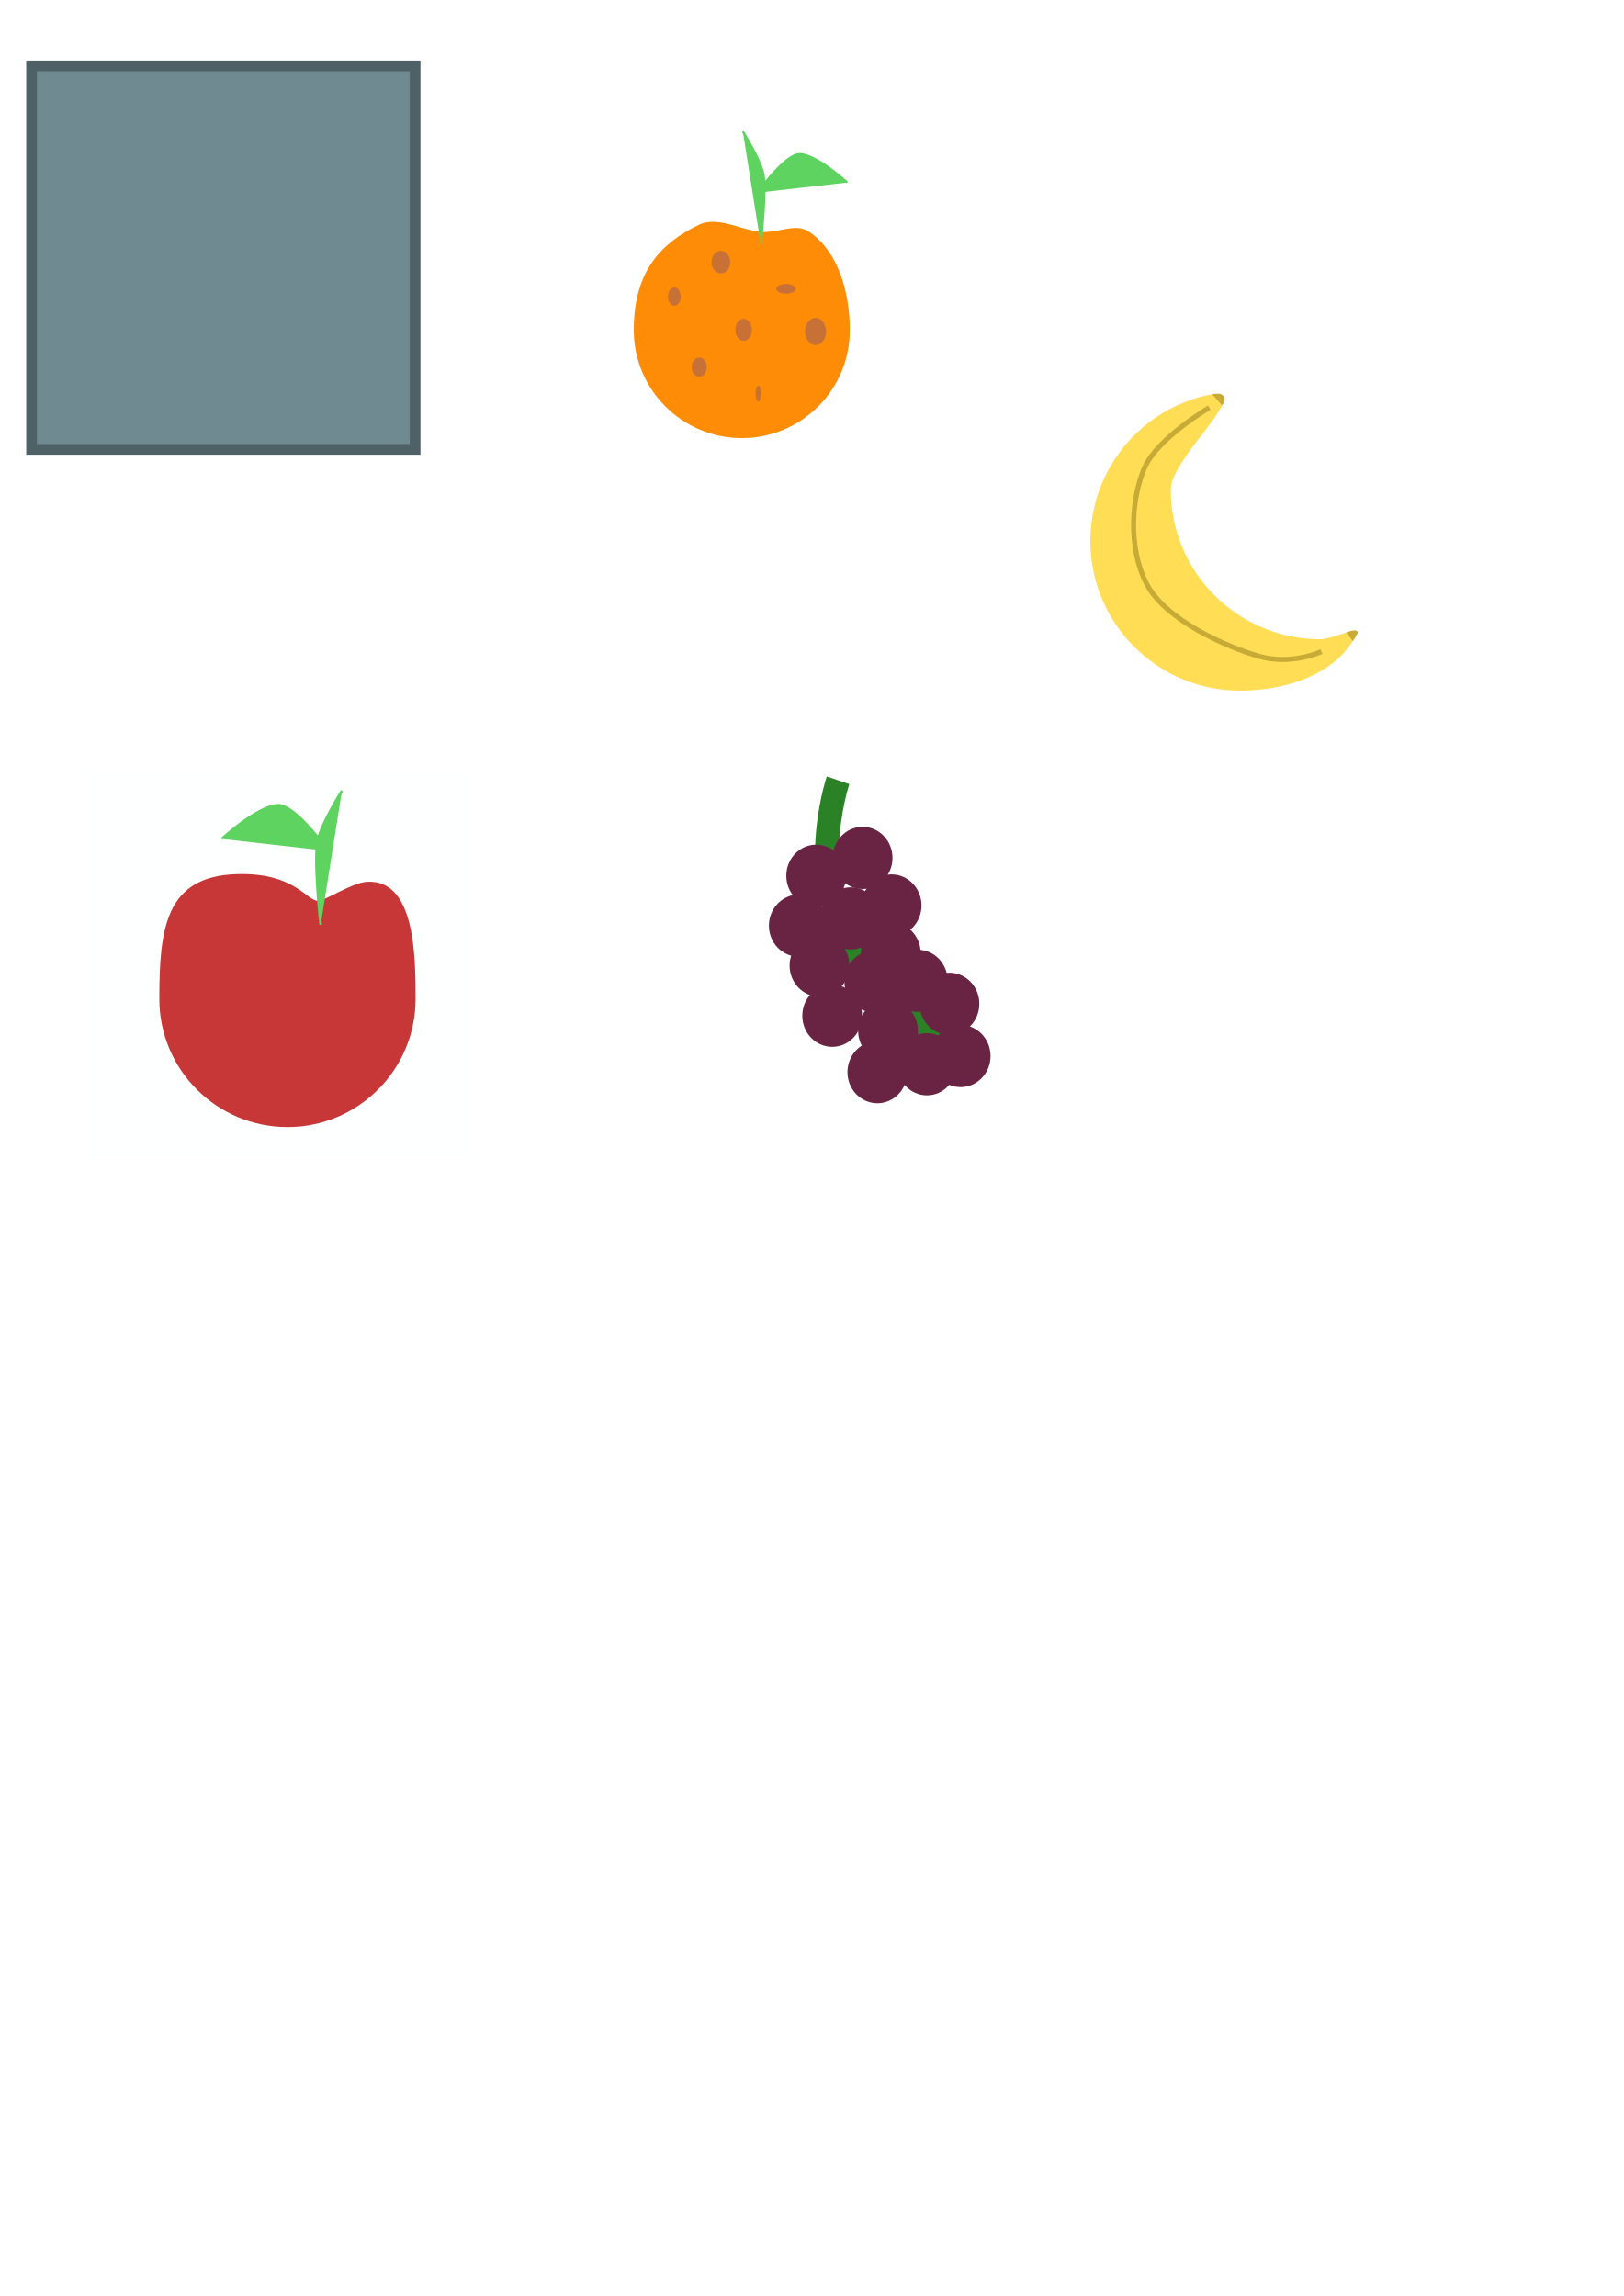
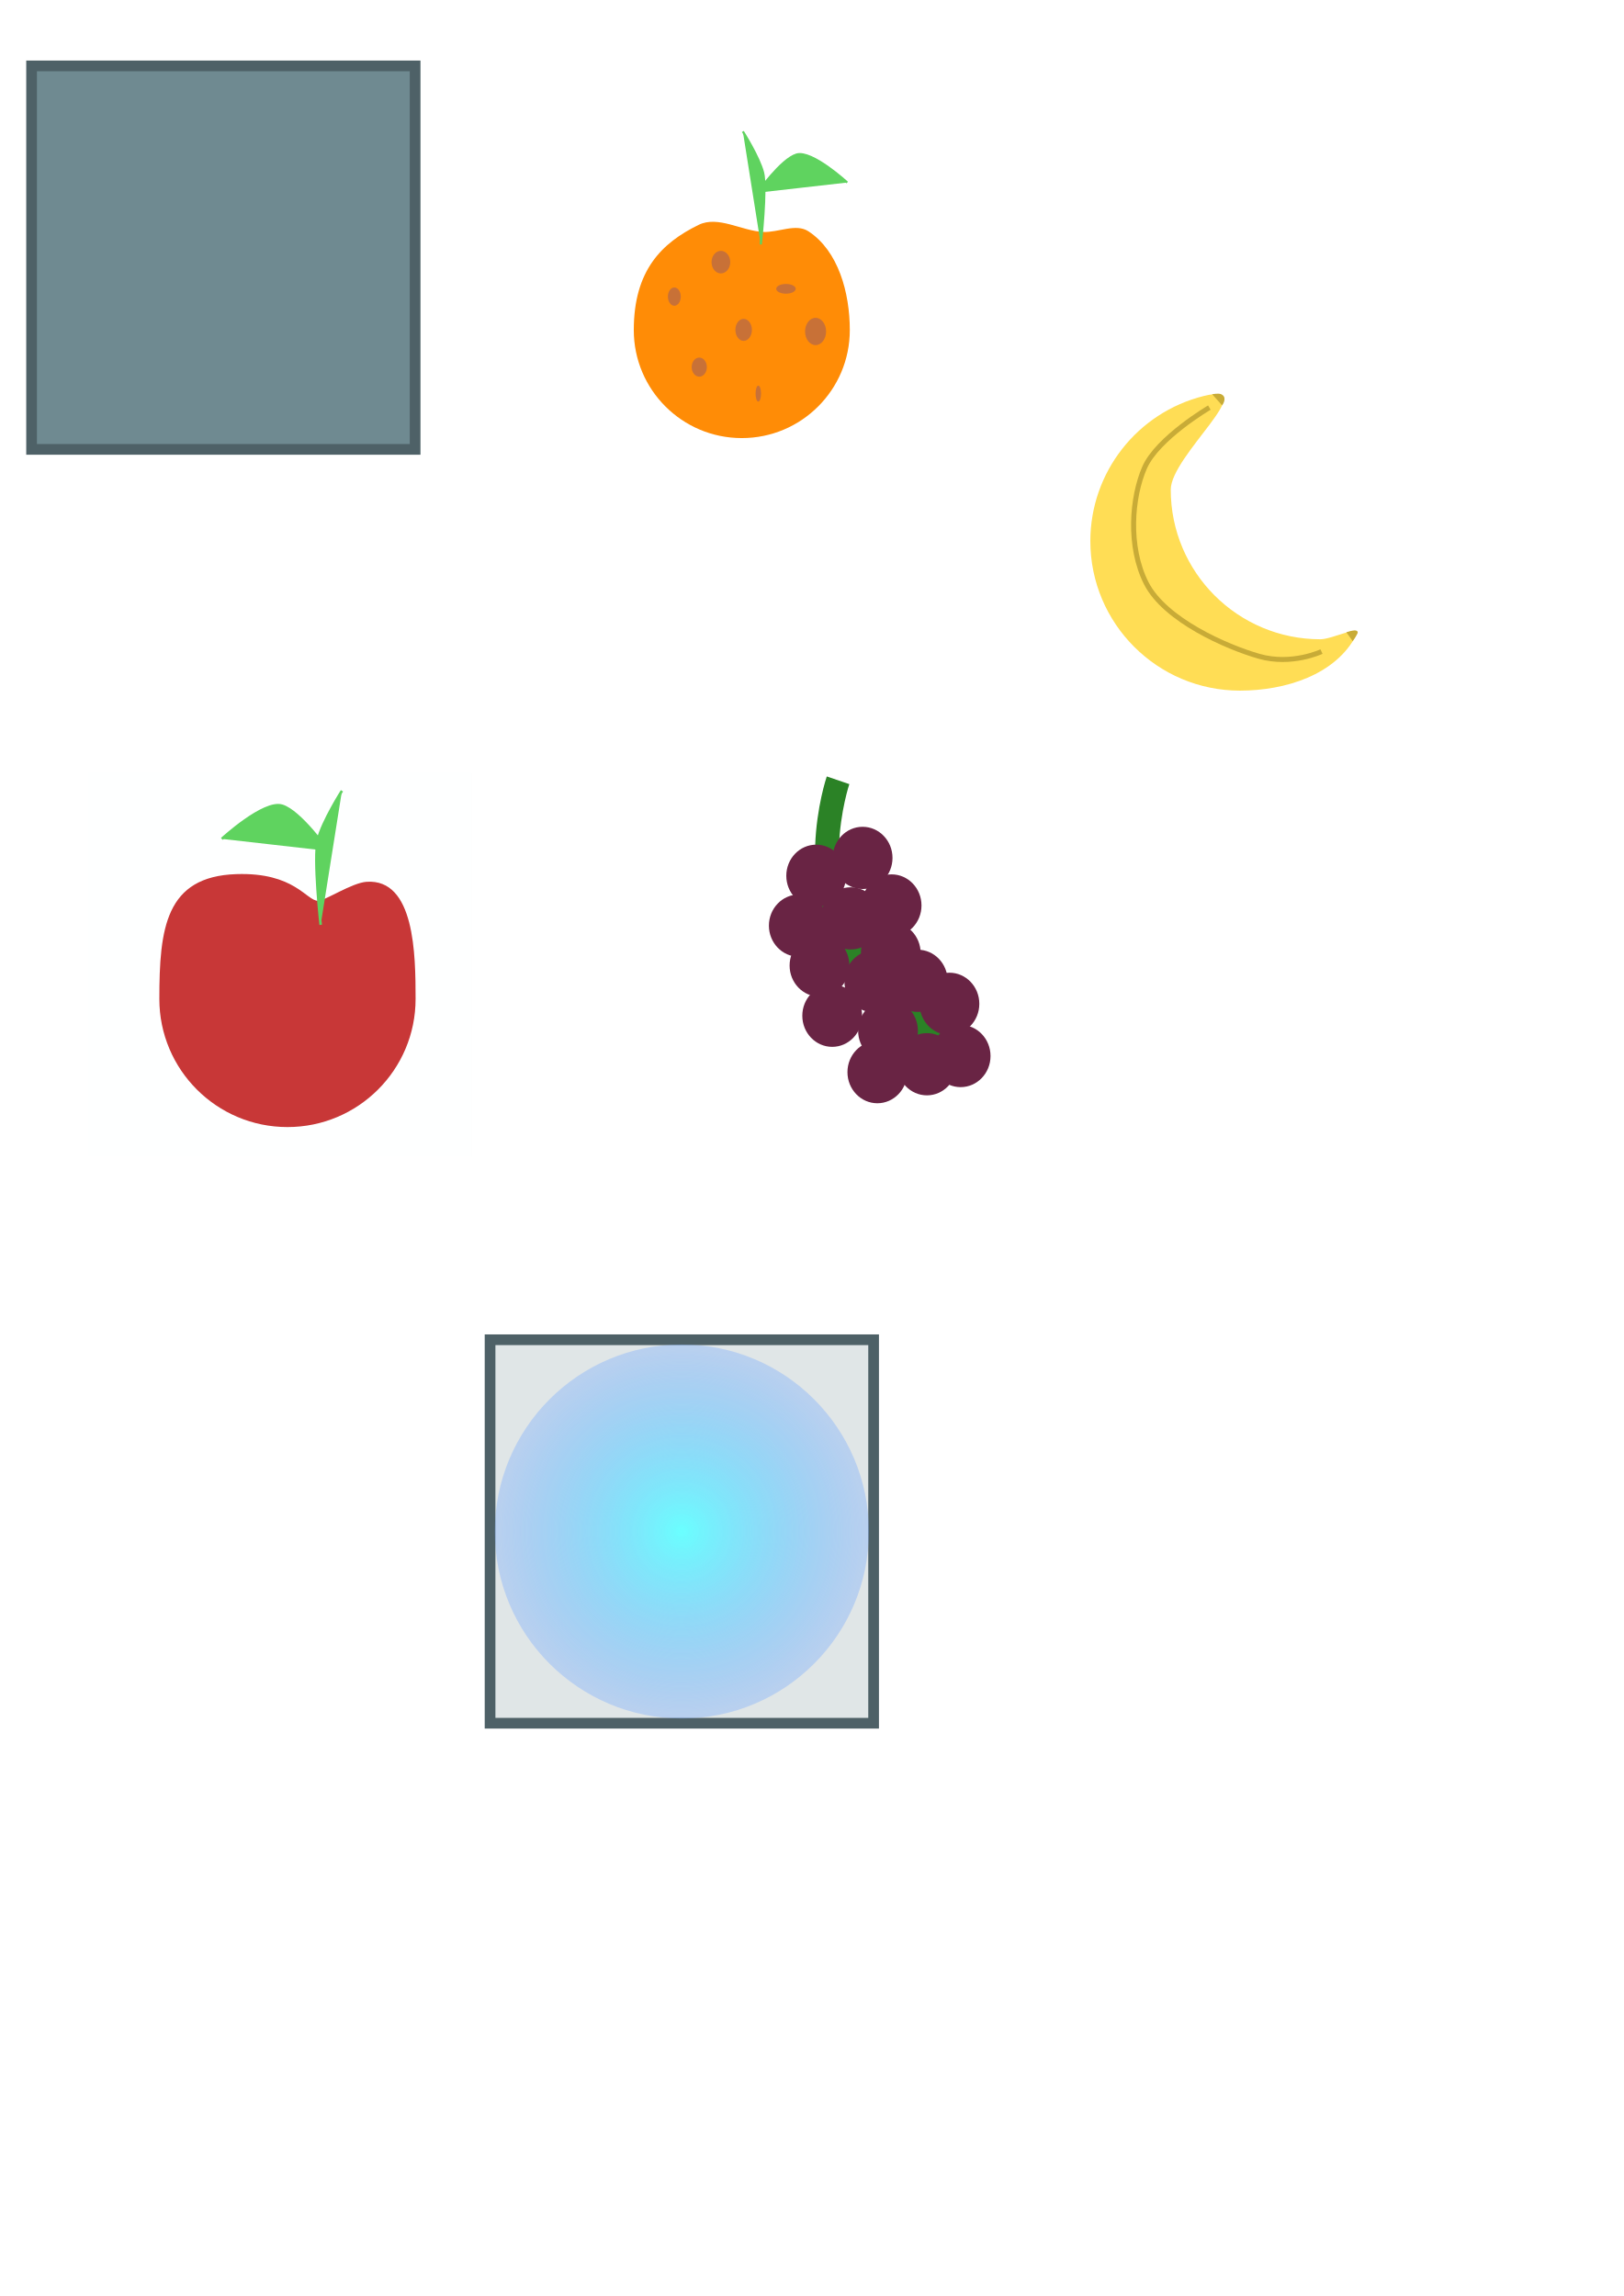
- <svg xmlns="http://www.w3.org/2000/svg" width="210mm" height="297mm" viewBox="0 0 744.094 1052.362" id="svg2" version="1.1">
-   <defs id="defs4" />
+ <svg xmlns="http://www.w3.org/2000/svg" xmlns:xlink="http://www.w3.org/1999/xlink" width="210mm" height="297mm" viewBox="0 0 744.094 1052.362" id="svg2" version="1.1">
+   <defs id="defs4">
+     <linearGradient id="linearGradient4175">
+       <stop style="stop-color:#6affff;stop-opacity:1;" offset="0" id="stop4177" />
+       <stop style="stop-color:#6a77ff;stop-opacity:0" offset="1" id="stop4179" />
+     </linearGradient>
+     <radialGradient xlink:href="#linearGradient4175" id="radialGradient4181" cx="312.464" cy="701.955" fx="312.464" fy="701.955" r="85.714" gradientUnits="userSpaceOnUse" gradientTransform="matrix(1.483154,0.0156251,-0.01562513,1.483158,-140.0004,-344.0374)" />
+   </defs>
  <g id="layer1">
    <rect style="opacity:0;fill:#ffff80;fill-opacity:1;stroke:none" id="rect4136" width="271.429" height="188.571" x="314.286" y="109.505" />
    <rect style="opacity:0.014;fill:#afe9dd;fill-opacity:1;stroke:none" id="rect4138" width="175.767" height="175.767" x="40.406" y="354.347" />
    <path style="opacity:1;fill:#c83737;fill-opacity:1;stroke:none" d="m 190.451,457.87 c 0,32.427 -26.287,58.714 -58.714,58.714 -32.427,0 -58.714,-26.287 -58.714,-58.714 0,-32.427 2.855,-56.132 35.263,-57.221 26.752,-0.899 32.097,12.237 37.486,12.246 3.056,0.006 15.471,-8.267 22.204,-8.728 22.109,-1.516 22.476,33.349 22.476,53.703 z" id="path4140" />
    <path style="fill:#5fd35f;fill-rule:evenodd;stroke:#5fd35f;stroke-width:1.186px;stroke-linecap:butt;stroke-linejoin:miter;stroke-opacity:1" d="m 156.703,362.464 c 0,0 -8.897,13.98 -11.015,22.453 -2.118,8.473 1.271,38.976 1.271,38.976" id="path4143" />
    <path id="path4145" d="m 101.658,384.497 c 0,0 19.231,-17.706 27.593,-15.185 8.362,2.521 21.208,20.733 21.208,20.733" style="fill:#5fd35f;fill-rule:evenodd;stroke:#5fd35f;stroke-width:1.186px;stroke-linecap:butt;stroke-linejoin:miter;stroke-opacity:1" />
    <rect y="30.203" x="14.469" height="175.767" width="175.767" id="rect4147" style="opacity:1;fill:#6f8a91;fill-opacity:1;stroke:#4e6167;stroke-opacity:1;stroke-width:4.9;stroke-miterlimit:4;stroke-dasharray:none" />
    <path style="opacity:1;fill:#ffdd55;fill-opacity:1;stroke:none;stroke-opacity:1" d="m 551.705,181.486 c -30.547,7.593 -52.002,35.006 -52.034,66.483 -2.2e-4,37.874 30.703,68.578 68.578,68.578 20.76,-0.023 43.927,-7.159 53.392,-25.636 2.544,-4.966 -10.965,2.072 -16.545,2.095 -37.874,-5.5e-4 -68.576,-30.704 -68.576,-68.578 0.022,-15.626 42.496,-49.73 15.186,-42.941 z" id="path4149" />
    <path style="fill:none;fill-rule:evenodd;stroke:#c8ab37;stroke-width:2.293;stroke-linecap:butt;stroke-linejoin:miter;stroke-miterlimit:4;stroke-dasharray:none;stroke-opacity:1" d="m 554.206,186.822 c 0,0 -23.766,13.971 -29.674,27.503 -5.908,13.531 -7.767,36.179 0.768,52.991 8.535,16.812 36.691,29.217 51.704,33.497 15.013,4.28 28.588,-2.171 28.588,-2.171" id="path4154" />
    <path style="fill:#c8ab37;fill-opacity:1;fill-rule:evenodd;stroke:none;stroke-width:1px;stroke-linecap:butt;stroke-linejoin:miter;stroke-opacity:1" d="m 560.924,181.824 c -0.297,-0.583 -0.917,-1.013 -1.538,-1.221 -1.23,-0.413 -3.89,0.09 -3.89,0.09 l 4.569,5.112 c 0,0 0.802,-1.207 0.95,-1.9 0.145,-0.679 0.225,-1.462 -0.09,-2.081 z" id="path4156" />
    <path style="fill:#c8ab37;fill-opacity:1;fill-rule:evenodd;stroke:none;stroke-width:1px;stroke-linecap:butt;stroke-linejoin:miter;stroke-opacity:1" d="m 622.098,289.482 c -0.546,-0.872 -2.114,-0.468 -3.116,-0.249 -0.672,0.147 -1.99,0.543 -1.99,0.543 l 2.895,4.071 c 0,0 1.195,-1.59 1.606,-2.443 0.294,-0.61 0.965,-1.348 0.605,-1.922 z" id="path4158" />
    <path id="path4160" d="m 389.439,151.3 c 0,27.337 -22.161,49.497 -49.497,49.497 -27.337,0 -49.497,-22.161 -49.497,-49.497 0,-27.337 12.757,-39.947 29.728,-48.239 8.913,-4.355 19.672,2.778 29.581,3.253 6.906,0.331 14.957,-4.078 20.739,-0.287 13.681,8.969 18.948,28.114 18.948,45.273 z" style="opacity:1;fill:#ff8c06;fill-opacity:1;stroke:none" />
    <path id="path4162" d="m 340.427,60.265 c 0,0 7.5,11.786 9.286,18.929 1.786,7.143 -1.071,32.857 -1.071,32.857" style="fill:#5fd35f;fill-rule:evenodd;stroke:#5fd35f;stroke-width:1px;stroke-linecap:butt;stroke-linejoin:miter;stroke-opacity:1" />
    <path style="fill:#5fd35f;fill-rule:evenodd;stroke:#5fd35f;stroke-width:1px;stroke-linecap:butt;stroke-linejoin:miter;stroke-opacity:1" d="m 388.26,83.661 c 0,0 -16.212,-14.926 -23.262,-12.801 -7.049,2.125 -17.879,17.478 -17.879,17.478" id="path4164" />
    <ellipse style="opacity:1;fill:#c87137;fill-opacity:1;stroke:none;stroke-width:3.2;stroke-miterlimit:4;stroke-dasharray:none;stroke-opacity:1" id="path4170" cx="330.363" cy="120.144" rx="4.286" ry="5.179" />
    <ellipse style="opacity:1;fill:#c87137;fill-opacity:1;stroke:none;stroke-width:3.2;stroke-miterlimit:4;stroke-dasharray:none;stroke-opacity:1" id="path4172" cx="320.452" cy="168.269" rx="3.482" ry="4.375" />
    <ellipse style="opacity:1;fill:#c87137;fill-opacity:1;stroke:none;stroke-width:3.2;stroke-miterlimit:4;stroke-dasharray:none;stroke-opacity:1" id="path4174" cx="373.755" cy="151.93" rx="4.821" ry="6.25" />
    <ellipse style="opacity:1;fill:#c87137;fill-opacity:1;stroke:none;stroke-width:3.2;stroke-miterlimit:4;stroke-dasharray:none;stroke-opacity:1" id="path4176" cx="347.505" cy="180.412" rx="1.25" ry="3.661" />
    <ellipse style="opacity:1;fill:#c87137;fill-opacity:1;stroke:none;stroke-width:3.2;stroke-miterlimit:4;stroke-dasharray:none;stroke-opacity:1" id="path4178" cx="360.184" cy="132.376" rx="4.464" ry="2.232" />
    <ellipse style="opacity:1;fill:#c87137;fill-opacity:1;stroke:none;stroke-width:3.2;stroke-miterlimit:4;stroke-dasharray:none;stroke-opacity:1" id="path4180" cx="309.023" cy="135.948" rx="2.946" ry="4.196" />
    <ellipse style="opacity:1;fill:#c87137;fill-opacity:1;stroke:none;stroke-width:3.2;stroke-miterlimit:4;stroke-dasharray:none;stroke-opacity:1" id="path4182" cx="340.788" cy="151.193" rx="3.788" ry="5.051" />
    <path style="fill:none;fill-rule:evenodd;stroke:#2b8226;stroke-width:10.92;stroke-linecap:butt;stroke-linejoin:miter;stroke-miterlimit:4;stroke-dasharray:none;stroke-opacity:1" d="m 384.056,357.639 c 0,0 -17.792,52.189 13.047,86.587 30.839,34.398 48.631,48.631 48.631,48.631" id="path4153" />
    <ellipse style="opacity:1;fill:#692444;fill-opacity:1;stroke:none;stroke-width:9.3;stroke-miterlimit:4;stroke-dasharray:none;stroke-opacity:1" id="path4155" cx="395.306" cy="393.219" rx="13.7" ry="14.258" />
    <ellipse ry="14.258" rx="13.7" cy="401.403" cx="374.035" id="ellipse4157" style="opacity:1;fill:#692444;fill-opacity:1;stroke:none;stroke-width:9.3;stroke-miterlimit:4;stroke-dasharray:none;stroke-opacity:1" />
    <ellipse style="opacity:1;fill:#692444;fill-opacity:1;stroke:none;stroke-width:9.3;stroke-miterlimit:4;stroke-dasharray:none;stroke-opacity:1" id="ellipse4159" cx="366.067" cy="424.258" rx="13.7" ry="14.258" />
    <ellipse ry="14.258" rx="13.7" cy="420.933" cx="389.854" id="ellipse4161" style="opacity:1;fill:#692444;fill-opacity:1;stroke:none;stroke-width:9.3;stroke-miterlimit:4;stroke-dasharray:none;stroke-opacity:1" />
    <ellipse style="opacity:1;fill:#692444;fill-opacity:1;stroke:none;stroke-width:9.3;stroke-miterlimit:4;stroke-dasharray:none;stroke-opacity:1" id="ellipse4163" cx="408.594" cy="415.02" rx="13.7" ry="14.258" />
    <ellipse ry="14.258" rx="13.7" cy="442.551" cx="375.551" id="ellipse4165" style="opacity:1;fill:#692444;fill-opacity:1;stroke:none;stroke-width:9.3;stroke-miterlimit:4;stroke-dasharray:none;stroke-opacity:1" />
    <ellipse style="opacity:1;fill:#692444;fill-opacity:1;stroke:none;stroke-width:9.3;stroke-miterlimit:4;stroke-dasharray:none;stroke-opacity:1" id="ellipse4167" cx="408.21" cy="436.904" rx="13.7" ry="14.258" />
    <ellipse ry="14.258" rx="13.7" cy="449.839" cx="400.665" id="ellipse4169" style="opacity:1;fill:#692444;fill-opacity:1;stroke:none;stroke-width:9.3;stroke-miterlimit:4;stroke-dasharray:none;stroke-opacity:1" />
    <ellipse style="opacity:1;fill:#692444;fill-opacity:1;stroke:none;stroke-width:9.3;stroke-miterlimit:4;stroke-dasharray:none;stroke-opacity:1" id="ellipse4171" cx="420.573" cy="449.553" rx="13.7" ry="14.258" />
    <ellipse ry="14.258" rx="13.7" cy="465.564" cx="381.374" id="ellipse4173" style="opacity:1;fill:#692444;fill-opacity:1;stroke:none;stroke-width:9.3;stroke-miterlimit:4;stroke-dasharray:none;stroke-opacity:1" />
    <ellipse style="opacity:1;fill:#692444;fill-opacity:1;stroke:none;stroke-width:9.3;stroke-miterlimit:4;stroke-dasharray:none;stroke-opacity:1" id="ellipse4175" cx="406.955" cy="472.484" rx="13.7" ry="14.258" />
    <ellipse style="opacity:1;fill:#692444;fill-opacity:1;stroke:none;stroke-width:9.3;stroke-miterlimit:4;stroke-dasharray:none;stroke-opacity:1" id="ellipse4179" cx="435.092" cy="460.092" rx="13.7" ry="14.258" />
    <ellipse ry="14.258" rx="13.7" cy="487.79" cx="424.778" id="ellipse4181" style="opacity:1;fill:#692444;fill-opacity:1;stroke:none;stroke-width:9.3;stroke-miterlimit:4;stroke-dasharray:none;stroke-opacity:1" />
    <ellipse style="opacity:1;fill:#692444;fill-opacity:1;stroke:none;stroke-width:9.3;stroke-miterlimit:4;stroke-dasharray:none;stroke-opacity:1" id="ellipse4183" cx="440.228" cy="484.025" rx="13.7" ry="14.258" />
    <ellipse ry="14.258" rx="13.7" cy="491.415" cx="402.063" id="ellipse4185" style="opacity:1;fill:#692444;fill-opacity:1;stroke:none;stroke-width:9.3;stroke-miterlimit:4;stroke-dasharray:none;stroke-opacity:1" />
+     <rect style="opacity:1;fill:#e0e6e7;fill-opacity:1;stroke:#4e6167;stroke-width:4.9;stroke-miterlimit:4;stroke-dasharray:none;stroke-opacity:1" id="rect4169" width="175.767" height="175.767" x="224.581" y="614.071" />
+     <circle style="fill:url(#radialGradient4181);fill-opacity:1;stroke:none;stroke-opacity:1" id="path4173" cx="312.464" cy="701.955" r="85.714" />
  </g>
</svg>
